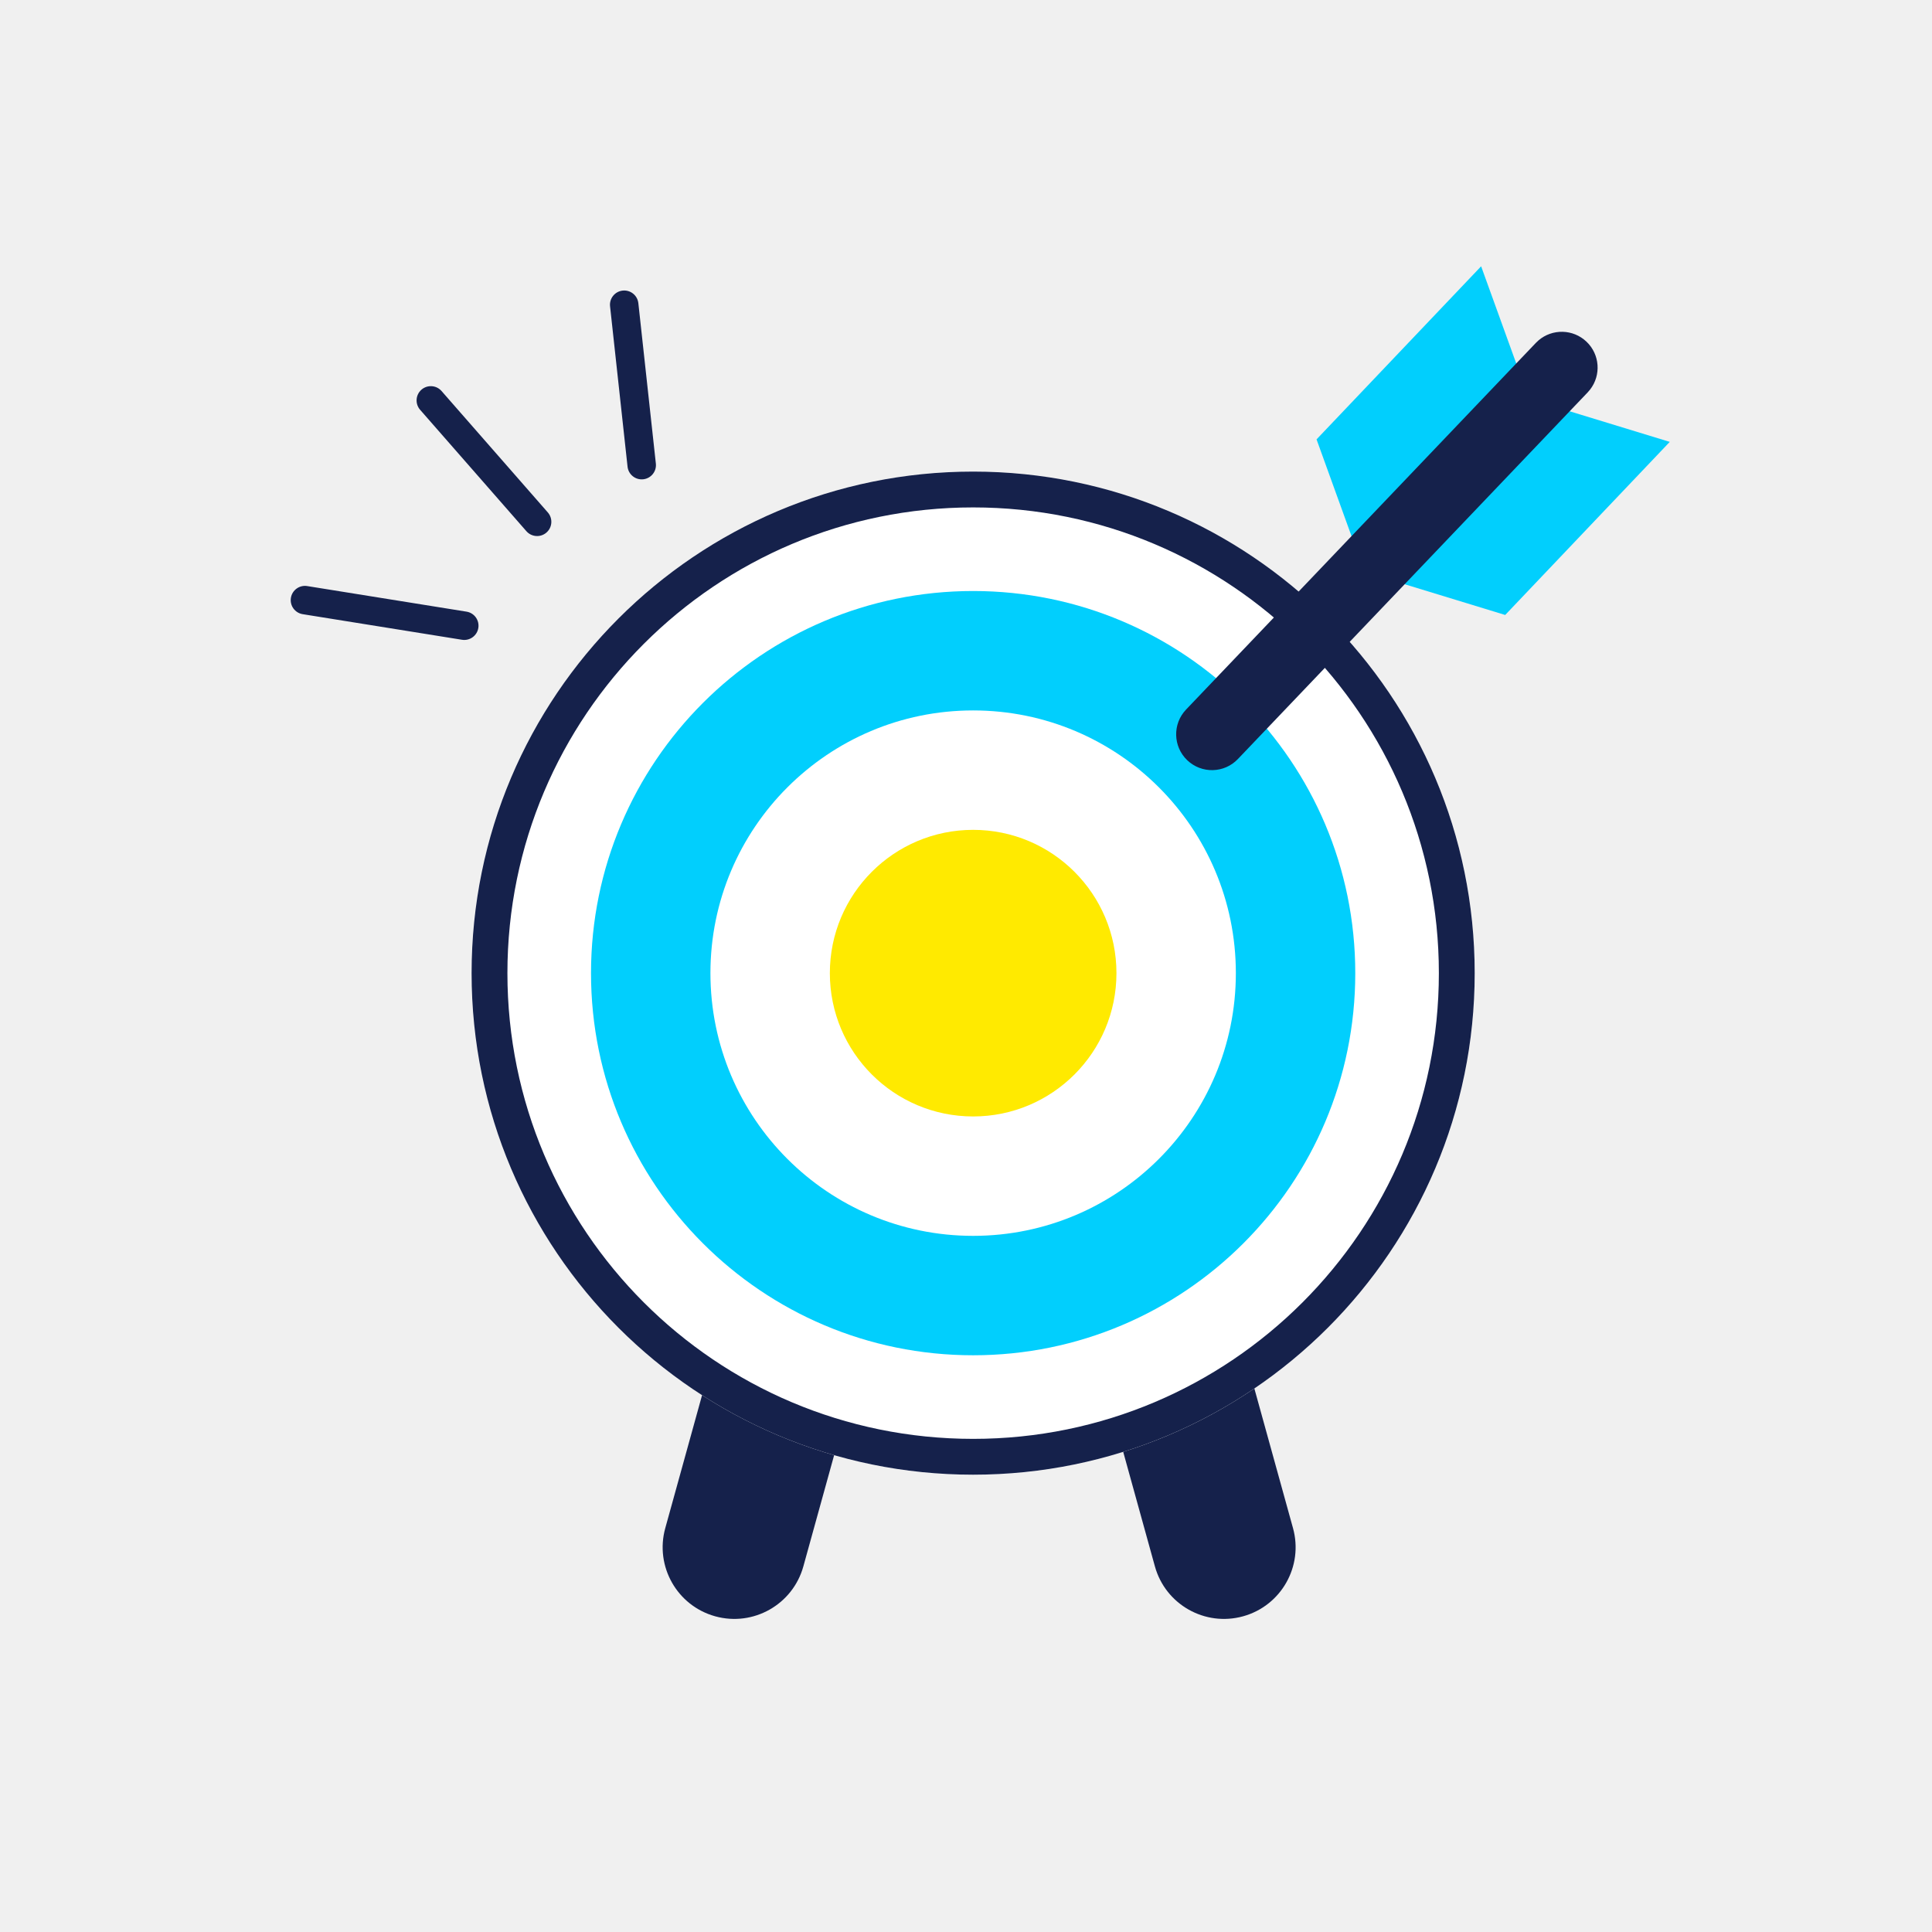
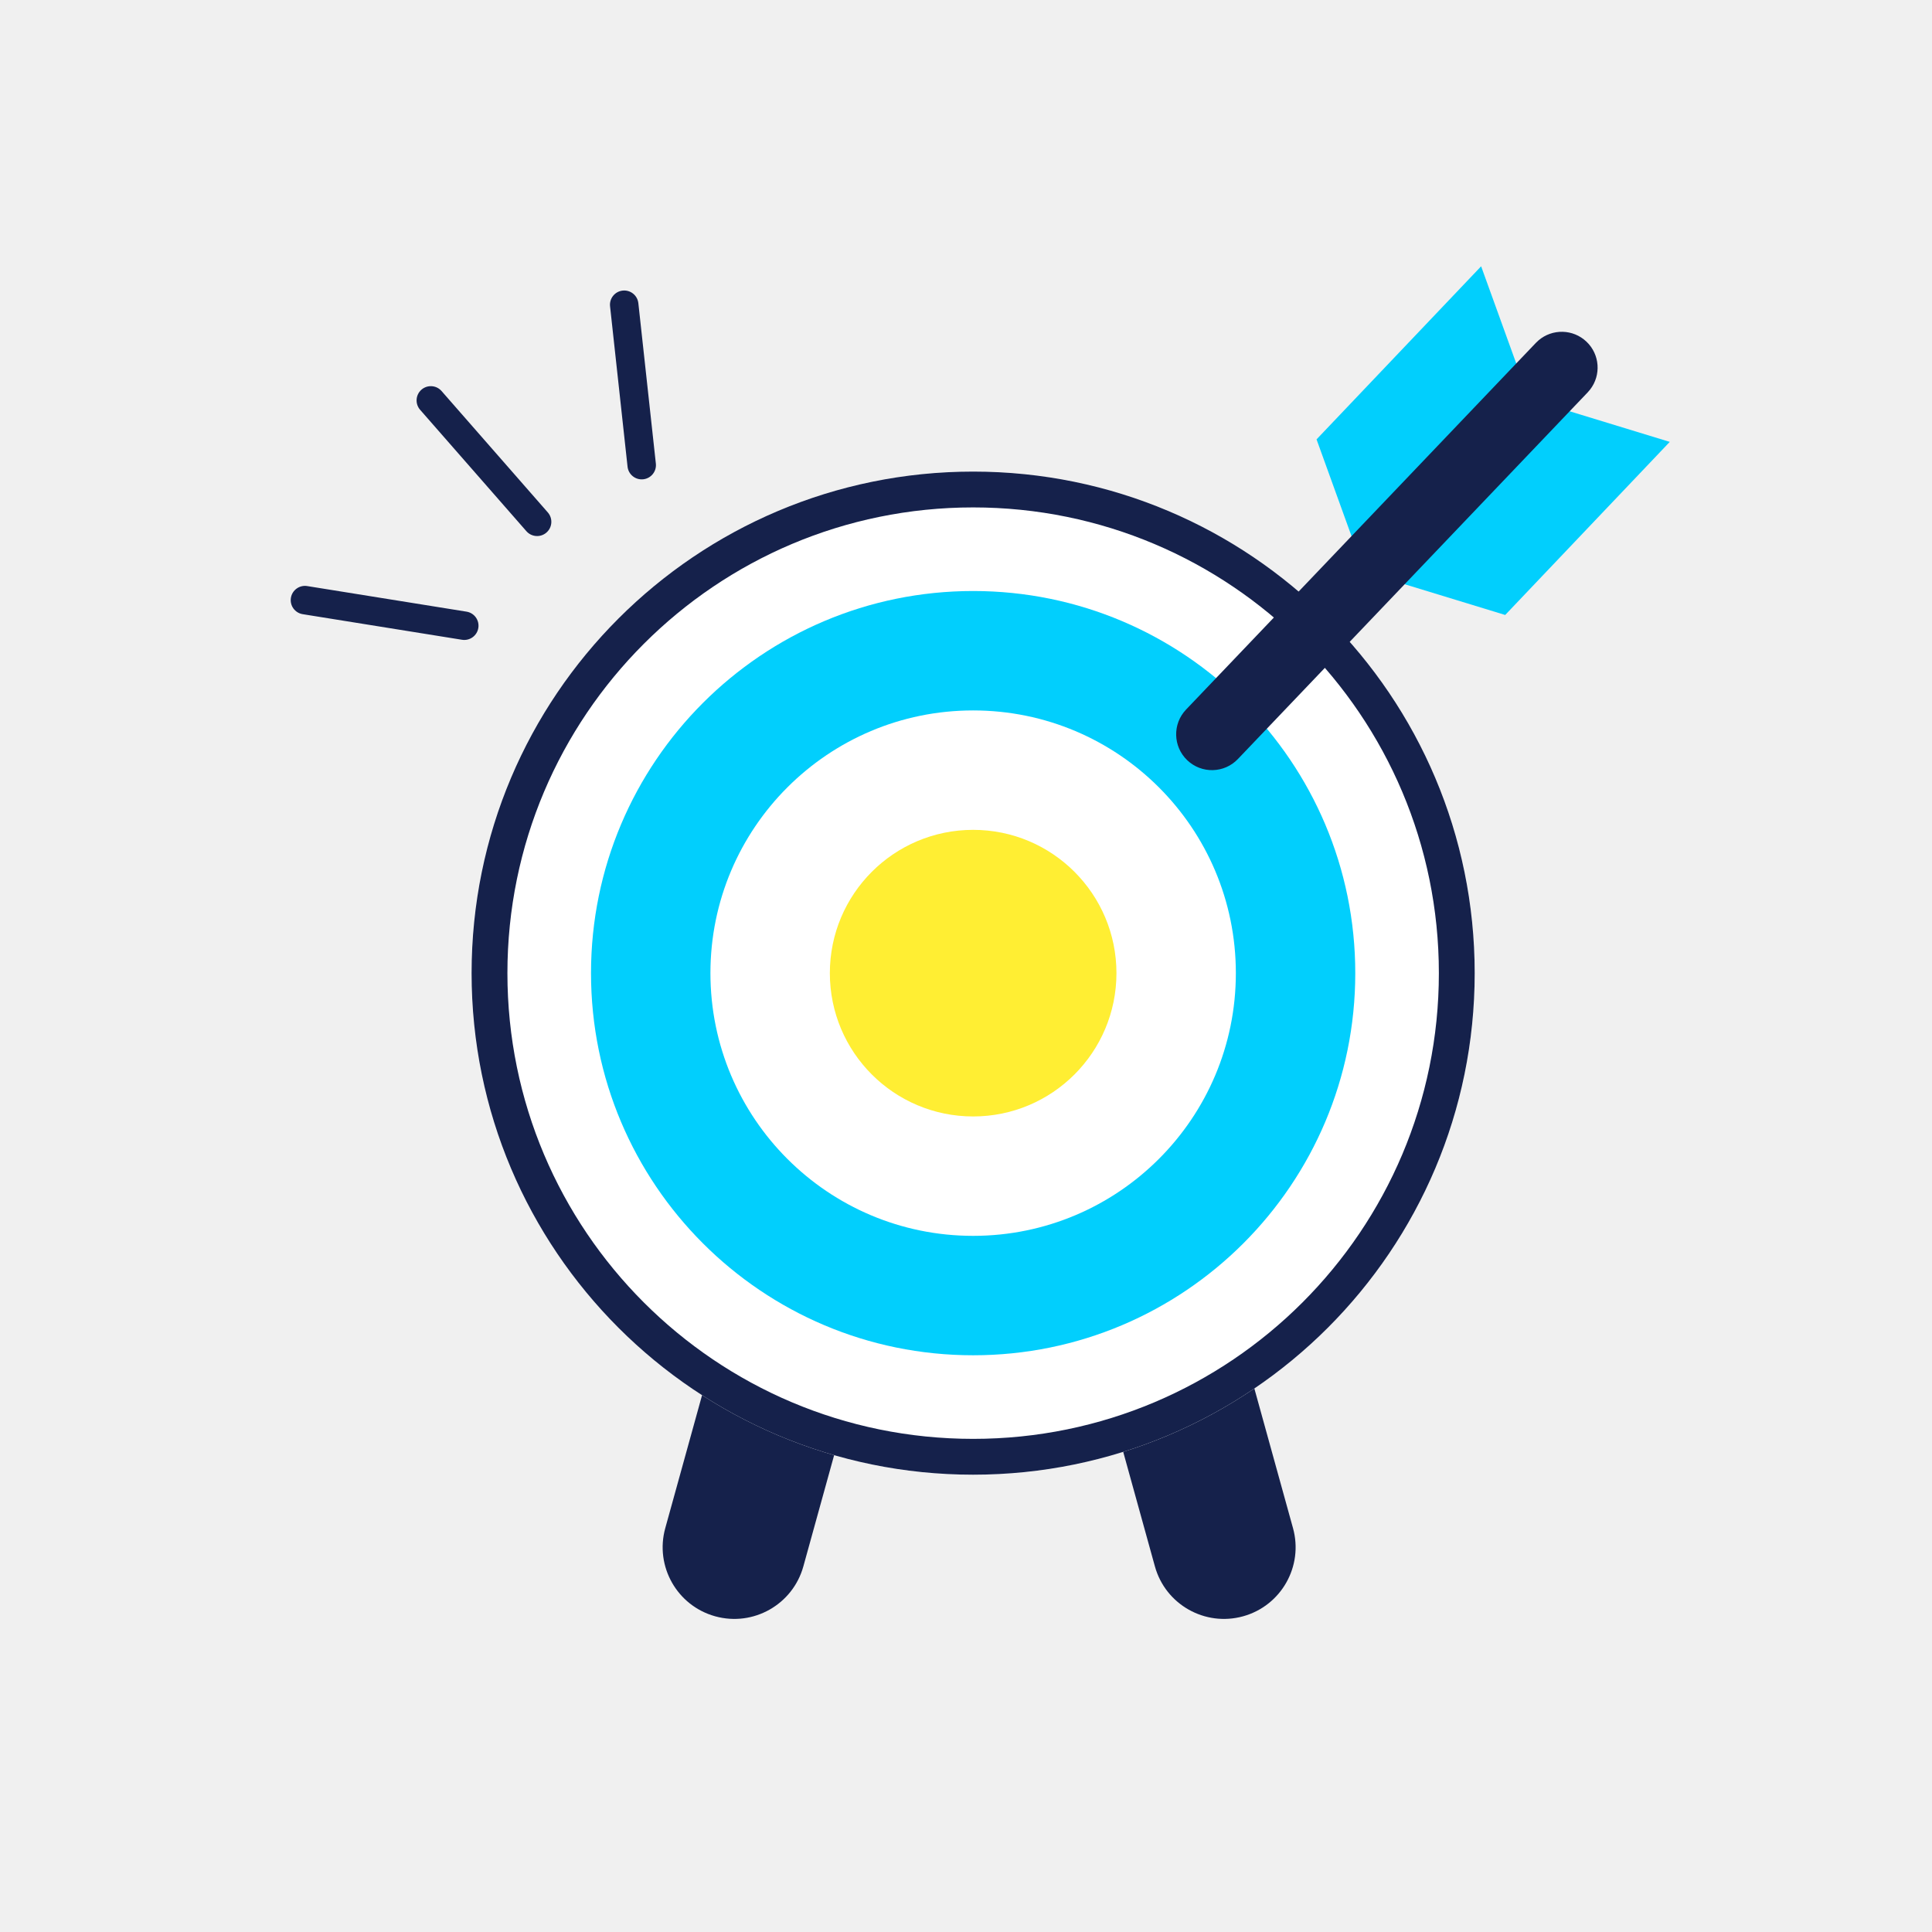
<svg xmlns="http://www.w3.org/2000/svg" width="127" height="127" viewBox="0 0 127 127" fill="none">
  <path d="M47.658 86.263L56.736 88.776L52.809 102.965C52.115 105.472 49.521 106.942 47.014 106.248C44.507 105.555 43.037 102.96 43.731 100.453L47.658 86.263Z" fill="#15214B" />
  <path d="M81.069 86.263L71.99 88.776L75.917 102.965C76.611 105.472 79.206 106.942 81.713 106.248C84.22 105.555 85.69 102.96 84.996 100.453L81.069 86.263Z" fill="#15214B" />
  <path d="M96.939 63.97C96.939 82.178 82.178 96.939 63.97 96.939C45.761 96.939 31 82.178 31 63.97C31 45.761 45.761 31 63.97 31C82.178 31 96.939 45.761 96.939 63.97Z" fill="white" />
  <path d="M94.584 63.97C94.584 47.062 80.878 33.355 63.97 33.355C47.062 33.355 33.355 47.062 33.355 63.97C33.355 80.878 47.062 94.584 63.97 94.584V96.939C45.761 96.939 31 82.178 31 63.97C31 45.761 45.761 31 63.97 31C82.178 31 96.939 45.761 96.939 63.97C96.939 82.178 82.178 96.939 63.97 96.939V94.584C80.878 94.584 94.584 80.878 94.584 63.97Z" fill="#15214B" />
  <path d="M89.089 63.97C89.089 77.843 77.843 89.089 63.97 89.089C50.096 89.089 38.85 77.843 38.85 63.97C38.85 50.096 50.096 38.85 63.97 38.85C77.843 38.85 89.089 50.096 89.089 63.97Z" fill="#01CFFD" />
  <path d="M81.239 63.969C81.239 73.507 73.507 81.239 63.969 81.239C54.432 81.239 46.7 73.507 46.7 63.969C46.7 54.432 54.432 46.7 63.969 46.7C73.507 46.7 81.239 54.432 81.239 63.969Z" fill="white" />
-   <path d="M73.39 63.97C73.39 69.172 69.172 73.39 63.97 73.39C58.767 73.39 54.55 69.172 54.55 63.97C54.55 58.767 58.767 54.55 63.97 54.55C69.172 54.55 73.39 58.767 73.39 63.97Z" fill="#FFEA00" />
+   <path d="M73.39 63.97C73.39 69.172 69.172 73.39 63.97 73.39C58.767 73.39 54.55 69.172 54.55 63.97C54.55 58.767 58.767 54.55 63.97 54.55C69.172 54.55 73.39 58.767 73.39 63.97Z" fill="#FFEE33" />
  <path d="M103.048 26.995L92.229 38.373L98.944 40.425L109.762 29.047L103.048 26.995Z" fill="#01CFFD" />
  <path d="M97.362 17.505L86.543 28.882L88.93 35.485L99.749 24.108L97.362 17.505Z" fill="#01CFFD" />
  <path d="M100.96 22.54L101.135 22.374C102.042 21.598 103.407 21.62 104.289 22.462C105.172 23.303 105.258 24.666 104.525 25.608L104.368 25.791L81.373 49.895C80.476 50.837 78.985 50.872 78.044 49.974C77.103 49.076 77.068 47.586 77.965 46.644L100.96 22.54Z" fill="#15214B" />
  <path d="M41.962 19.93C41.906 19.417 41.444 19.046 40.931 19.102C40.417 19.158 40.046 19.62 40.102 20.133L41.252 30.677C41.308 31.191 41.77 31.562 42.284 31.506C42.798 31.45 43.169 30.988 43.113 30.474L41.962 19.93Z" fill="#15214B" />
  <path d="M20.195 38.525C19.684 38.443 19.204 38.791 19.122 39.301C19.04 39.811 19.387 40.291 19.898 40.373L30.37 42.055C30.881 42.137 31.361 41.79 31.443 41.279C31.525 40.769 31.177 40.289 30.667 40.207L20.195 38.525Z" fill="#15214B" />
  <path d="M29.025 25.704C28.684 25.315 28.093 25.276 27.704 25.616C27.315 25.957 27.276 26.548 27.616 26.937L34.602 34.918C34.943 35.307 35.534 35.346 35.923 35.006C36.312 34.666 36.351 34.074 36.011 33.685L29.025 25.704Z" fill="#15214B" />
</svg>
